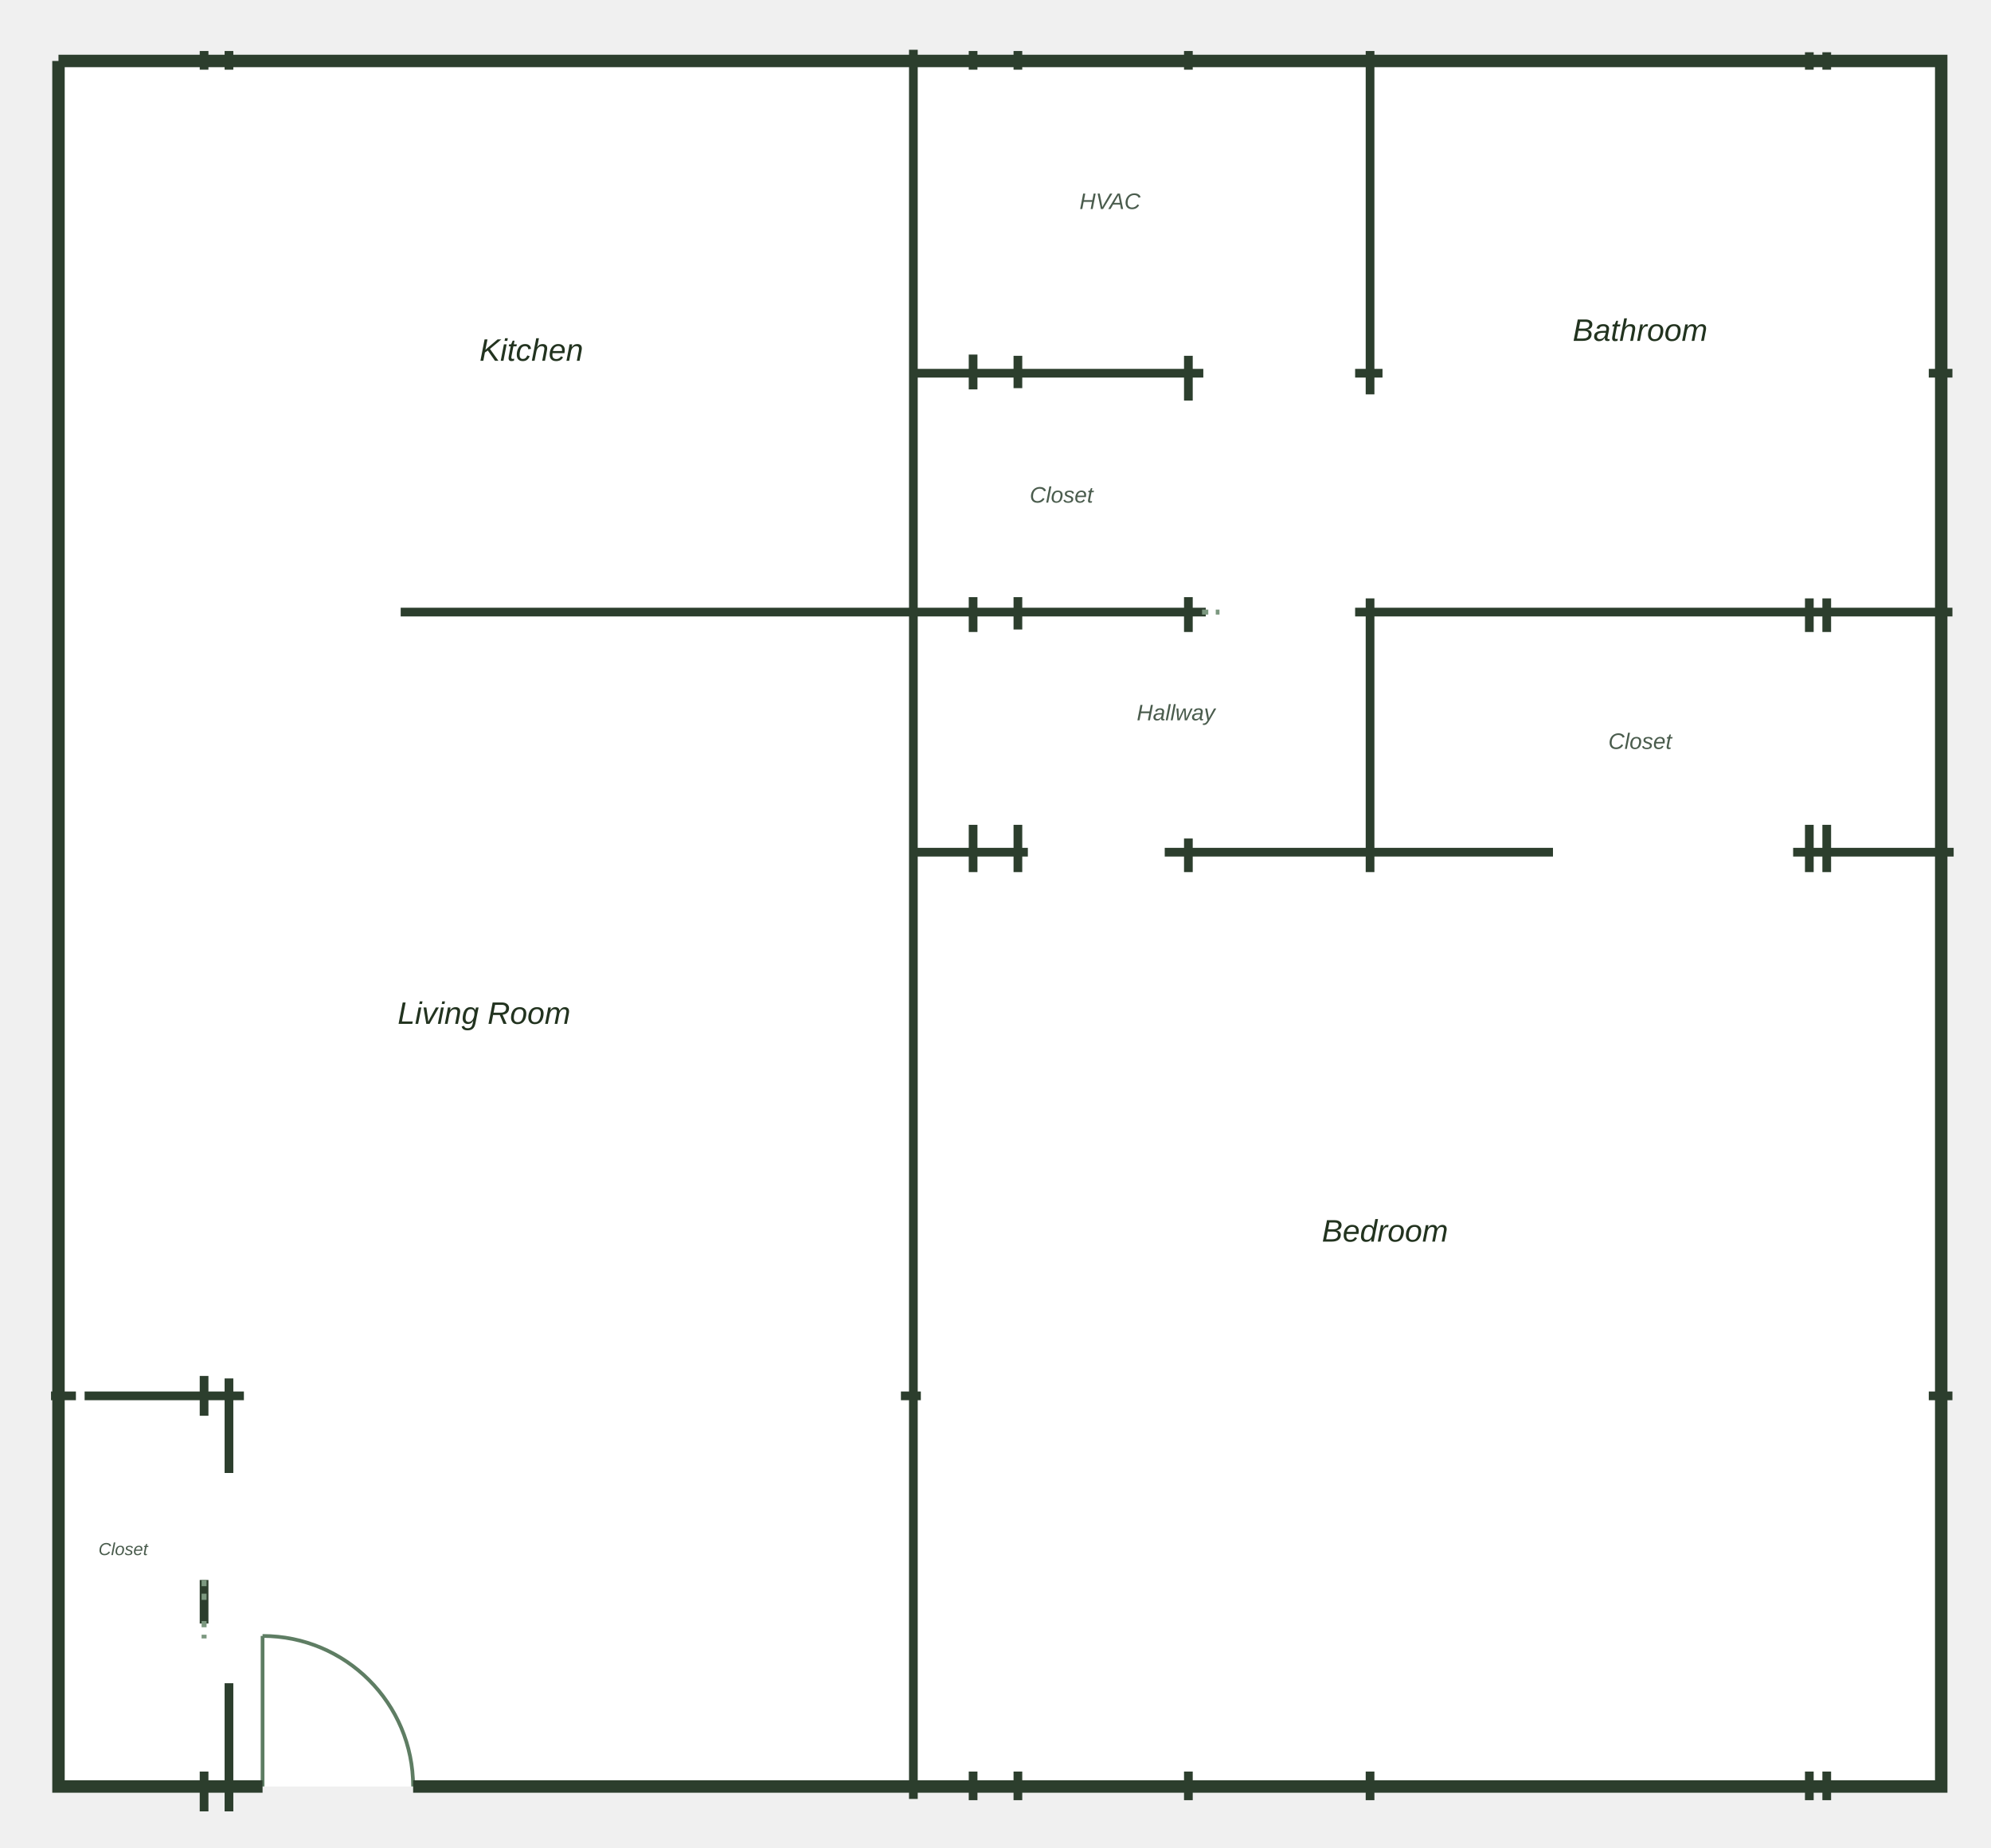
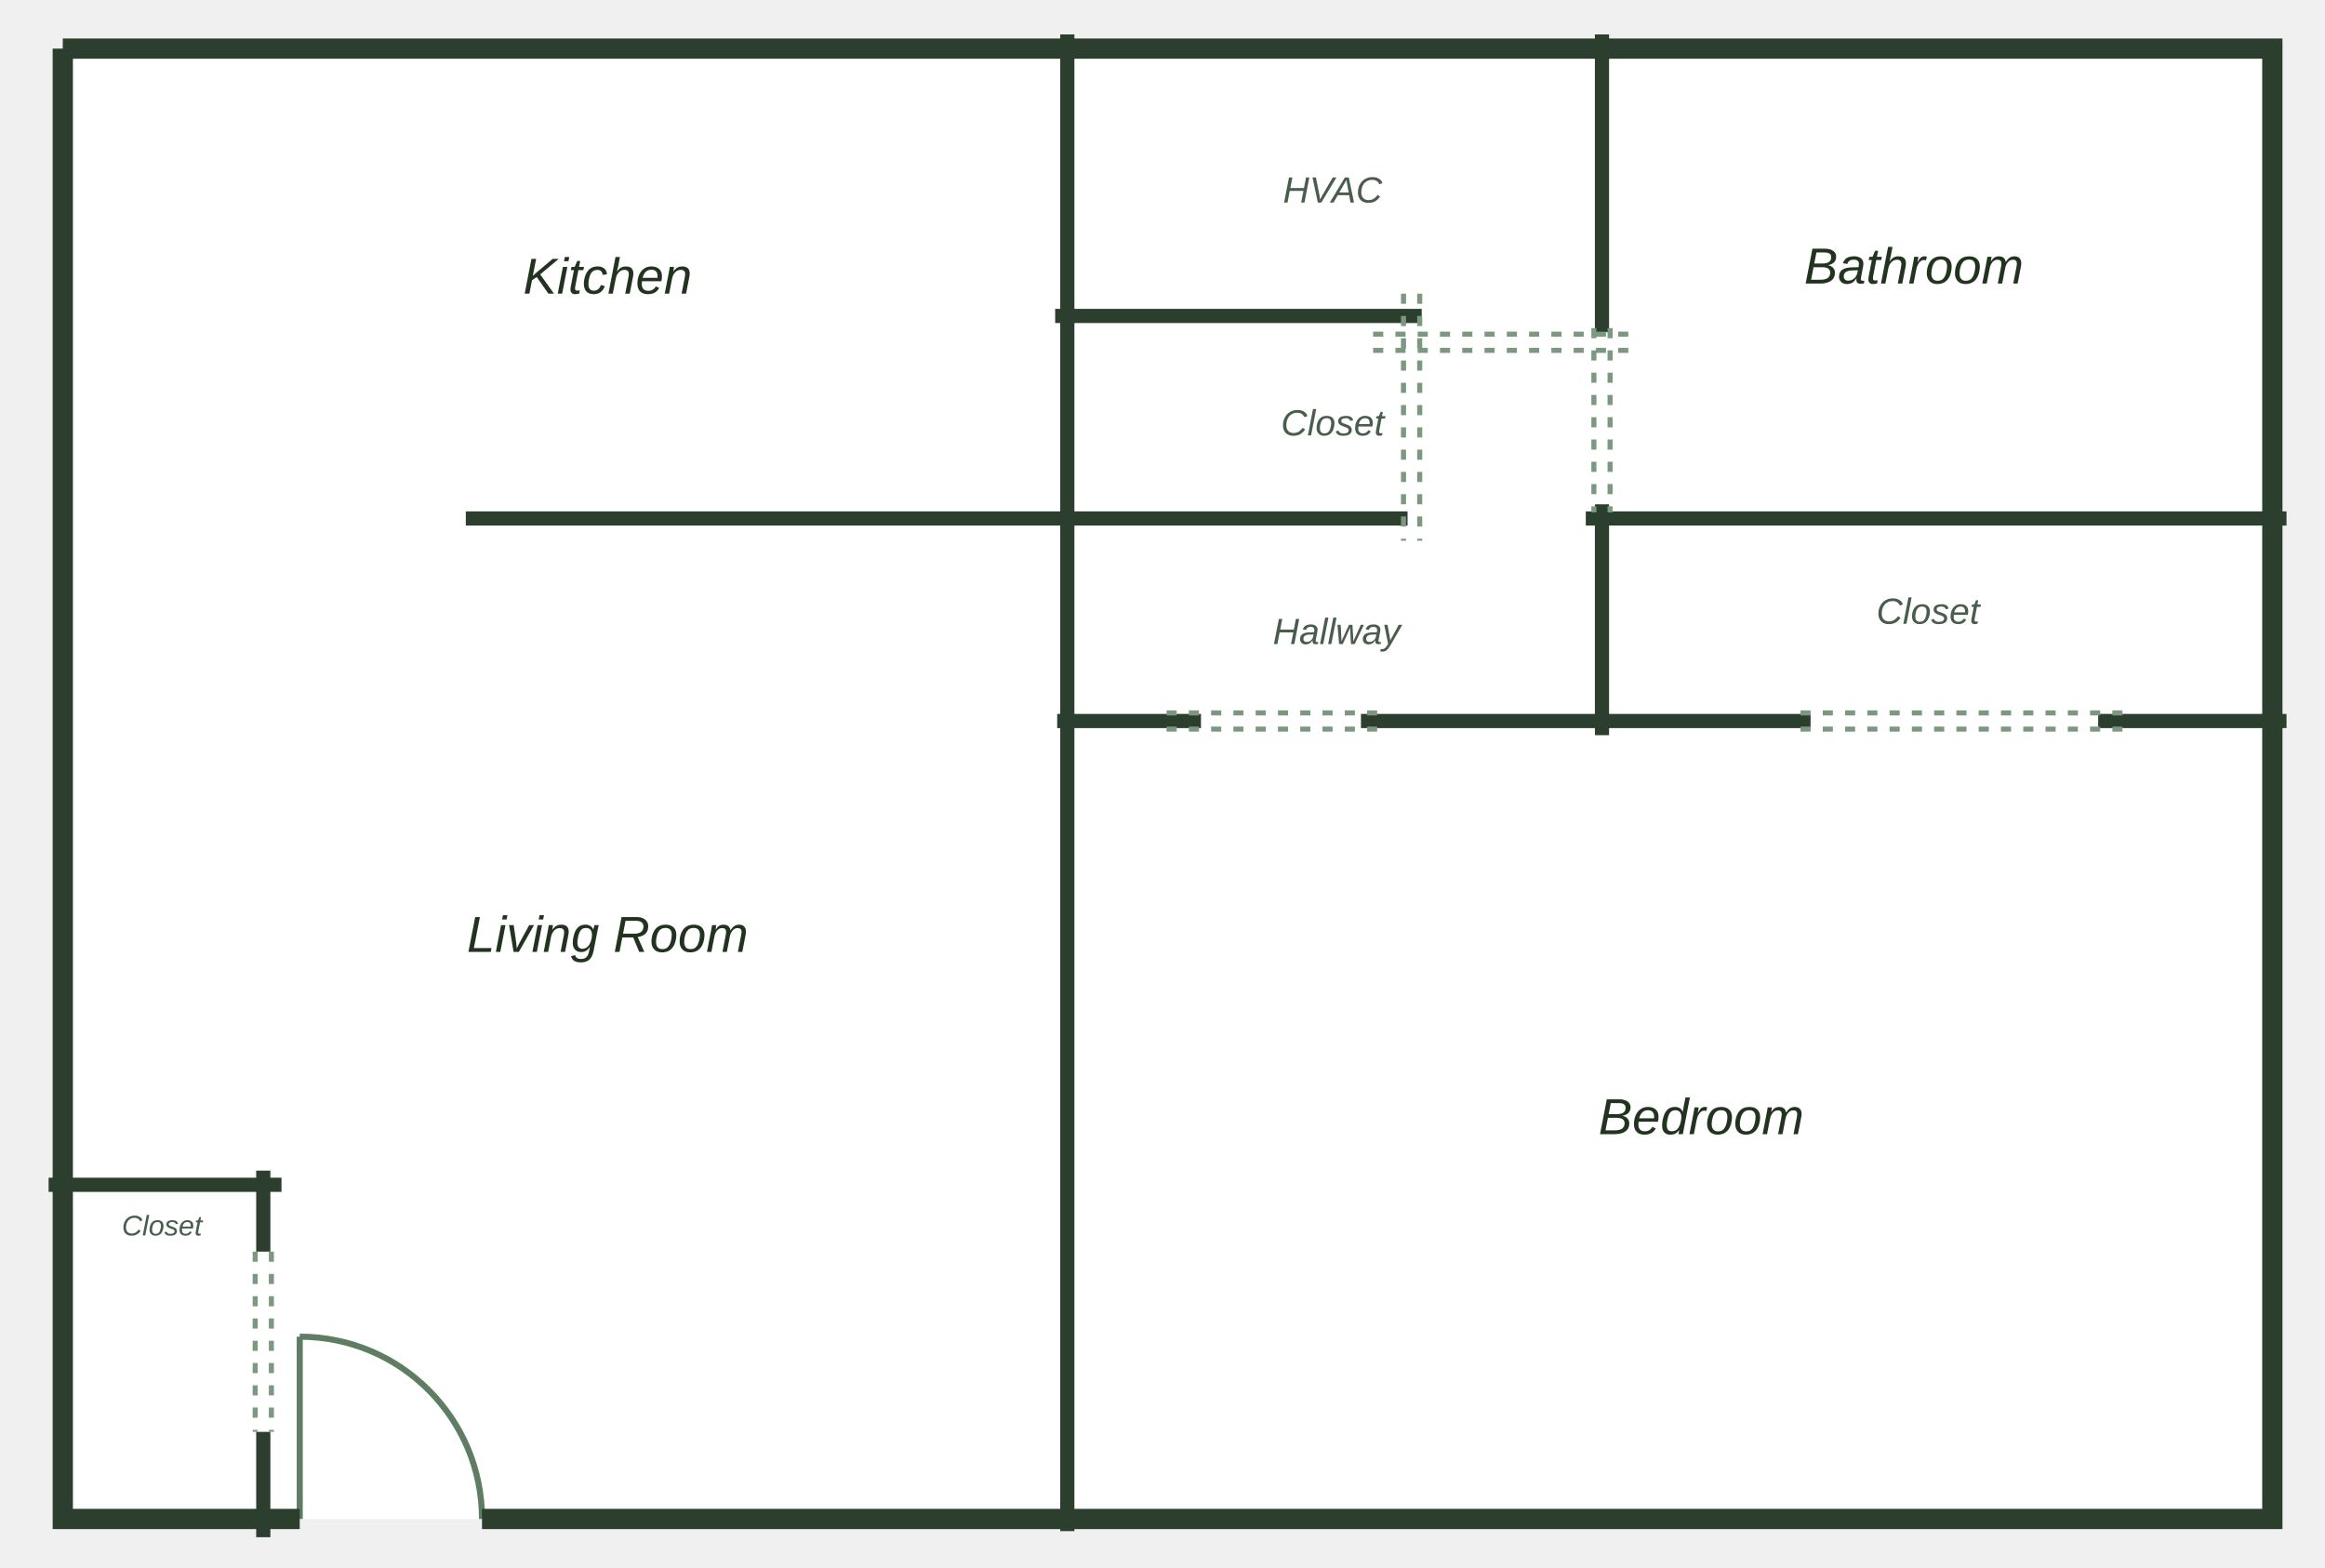
- <svg xmlns="http://www.w3.org/2000/svg" width="1600" height="1485" viewBox="0 0 1600 1485" preserveAspectRatio="xMidYMid meet" role="img" aria-label="Kent Island Village one-bedroom floor plan">
+ <svg xmlns="http://www.w3.org/2000/svg" width="1148" height="774" viewBox="0 0 1148 774" preserveAspectRatio="xMidYMid meet" role="img" aria-label="Kent Island Village one-bedroom floor plan">
  <defs>
    <style>
    .fp{fill:#FFFFFF}
    .w{fill:none;stroke:#2C3E2D;stroke-width:7;stroke-linecap:butt}
    .wo{fill:none;stroke:#2C3E2D;stroke-width:10;stroke-linecap:butt}
-     .d{fill:none;stroke:#7C9880;stroke-width:4;stroke-dasharray:5 6}
+     .d{fill:none;stroke:#7C9880;stroke-width:2.5;stroke-dasharray:5 6}
    .arc{fill:none;stroke:#5E7D63;stroke-width:3}
    .win{fill:none;stroke:#2C3E2D;stroke-width:2.5}
+     .st{fill:none;stroke:#2C3E2D;stroke-width:2.5}
    .rm{fill:#22331F;font-family:'Helvetica Neue',Arial,sans-serif;font-size:25px;font-style:italic;text-anchor:middle}
    .cl{fill:#4A5C4D;font-family:'Helvetica Neue',Arial,sans-serif;font-size:18px;font-style:italic;text-anchor:middle}
    .sm{fill:#4A5C4D;font-family:'Helvetica Neue',Arial,sans-serif;font-size:14px;font-style:italic;text-anchor:middle}
  </style>
  </defs>
-   <rect class="fp" x="47" y="49" width="1513" height="1387" />
-   <path class="w" d="M164,41 V56 M164,1106 V1138 M164,1270 V1305 M164,1424 V1456 M184,41 V56 M184,1108 V1184 M184,1353 V1456 M734,40 V1446 M782,41 V56 M782,285 V313 M782,480 V508 M782,663 V701 M782,1424 V1447 M818,41 V56 M818,286 V312 M818,480 V506 M818,663 V701 M818,1424 V1447 M955,41 V56 M955,286 V322 M955,480 V508 M955,674 V701 M955,1424 V1447 M1101,41 V317 M1101,481 V701 M1101,1424 V1447 M1454,42 V56 M1454,481 V508 M1454,663 V701 M1454,1424 V1447 M1468,42 V56 M1468,481 V508 M1468,663 V701 M1468,1424 V1447 M732,300 H967 M1089,300 H1111 M1550,300 H1569 M322,492 H969 M1089,492 H1569 M731,685 H826 M936,685 H1248 M1441,685 H1570 M41,1122 H61 M68,1122 H196 M724,1122 H740 M1550,1122 H1569" />
-   <path class="d" d="M164,1270 V1288 M164,1303 V1317 M966,492 H980" />
-   <path class="arc" d="M211,1436 V1315 M211,1315 A121,121 0 0 1 332,1436" />
-   <path class="wo" d="M47,49 H1560 V1436 H332 M211,1436 H47 V49" />
-   <text class="rm" x="427" y="290">Kitchen</text>
-   <text class="rm" x="1318" y="274">Bathroom</text>
-   <text class="rm" x="1113" y="998">Bedroom</text>
-   <text class="rm" x="389" y="823">Living Room</text>
-   <text class="cl" x="892" y="168">HVAC</text>
-   <text class="cl" x="853" y="404">Closet</text>
-   <text class="cl" x="945" y="579">Hallway</text>
-   <text class="cl" x="1318" y="602">Closet</text>
-   <text class="sm" x="99" y="1250">Closet</text>
+   <rect class="fp" x="31" y="24" width="1091" height="726" />
+   <path class="w" d="M130,578 V618 M130,707 V759 M527,17 V756 M791,17 V164 M791,249 V363 M521,156 H702 M230,256 H695 M783,256 H1129 M522,356 H593 M672,356 H894 M1036,356 H1129 M24,585 H139" />
+   <path class="d" d="M787,162 V253 M795,162 V253 M126,618 V707 M134,618 V707 M678,165 H805 M678,173 H805 M576,352 H684 M576,360 H684 M889,352 H1052 M889,360 H1052 M693,145 V267 M701,145 V267" />
+   <path class="arc" d="M148,750 V660 M148,660 A90,90 0 0 1 238,750" />
+   <path class="wo" d="M31,24 H1122 V750 H238 M148,750 H31 V24" />
+   <text class="rm" x="300" y="145">Kitchen</text>
+   <text class="cl" x="658" y="100">HVAC</text>
+   <text class="cl" x="658" y="215">Closet</text>
+   <text class="rm" x="945" y="140">Bathroom</text>
+   <text class="cl" x="660" y="318">Hallway</text>
+   <text class="cl" x="952" y="308">Closet</text>
+   <text class="rm" x="840" y="560">Bedroom</text>
+   <text class="rm" x="300" y="470">Living Room</text>
+   <text class="sm" x="80" y="610">Closet</text>
</svg>
